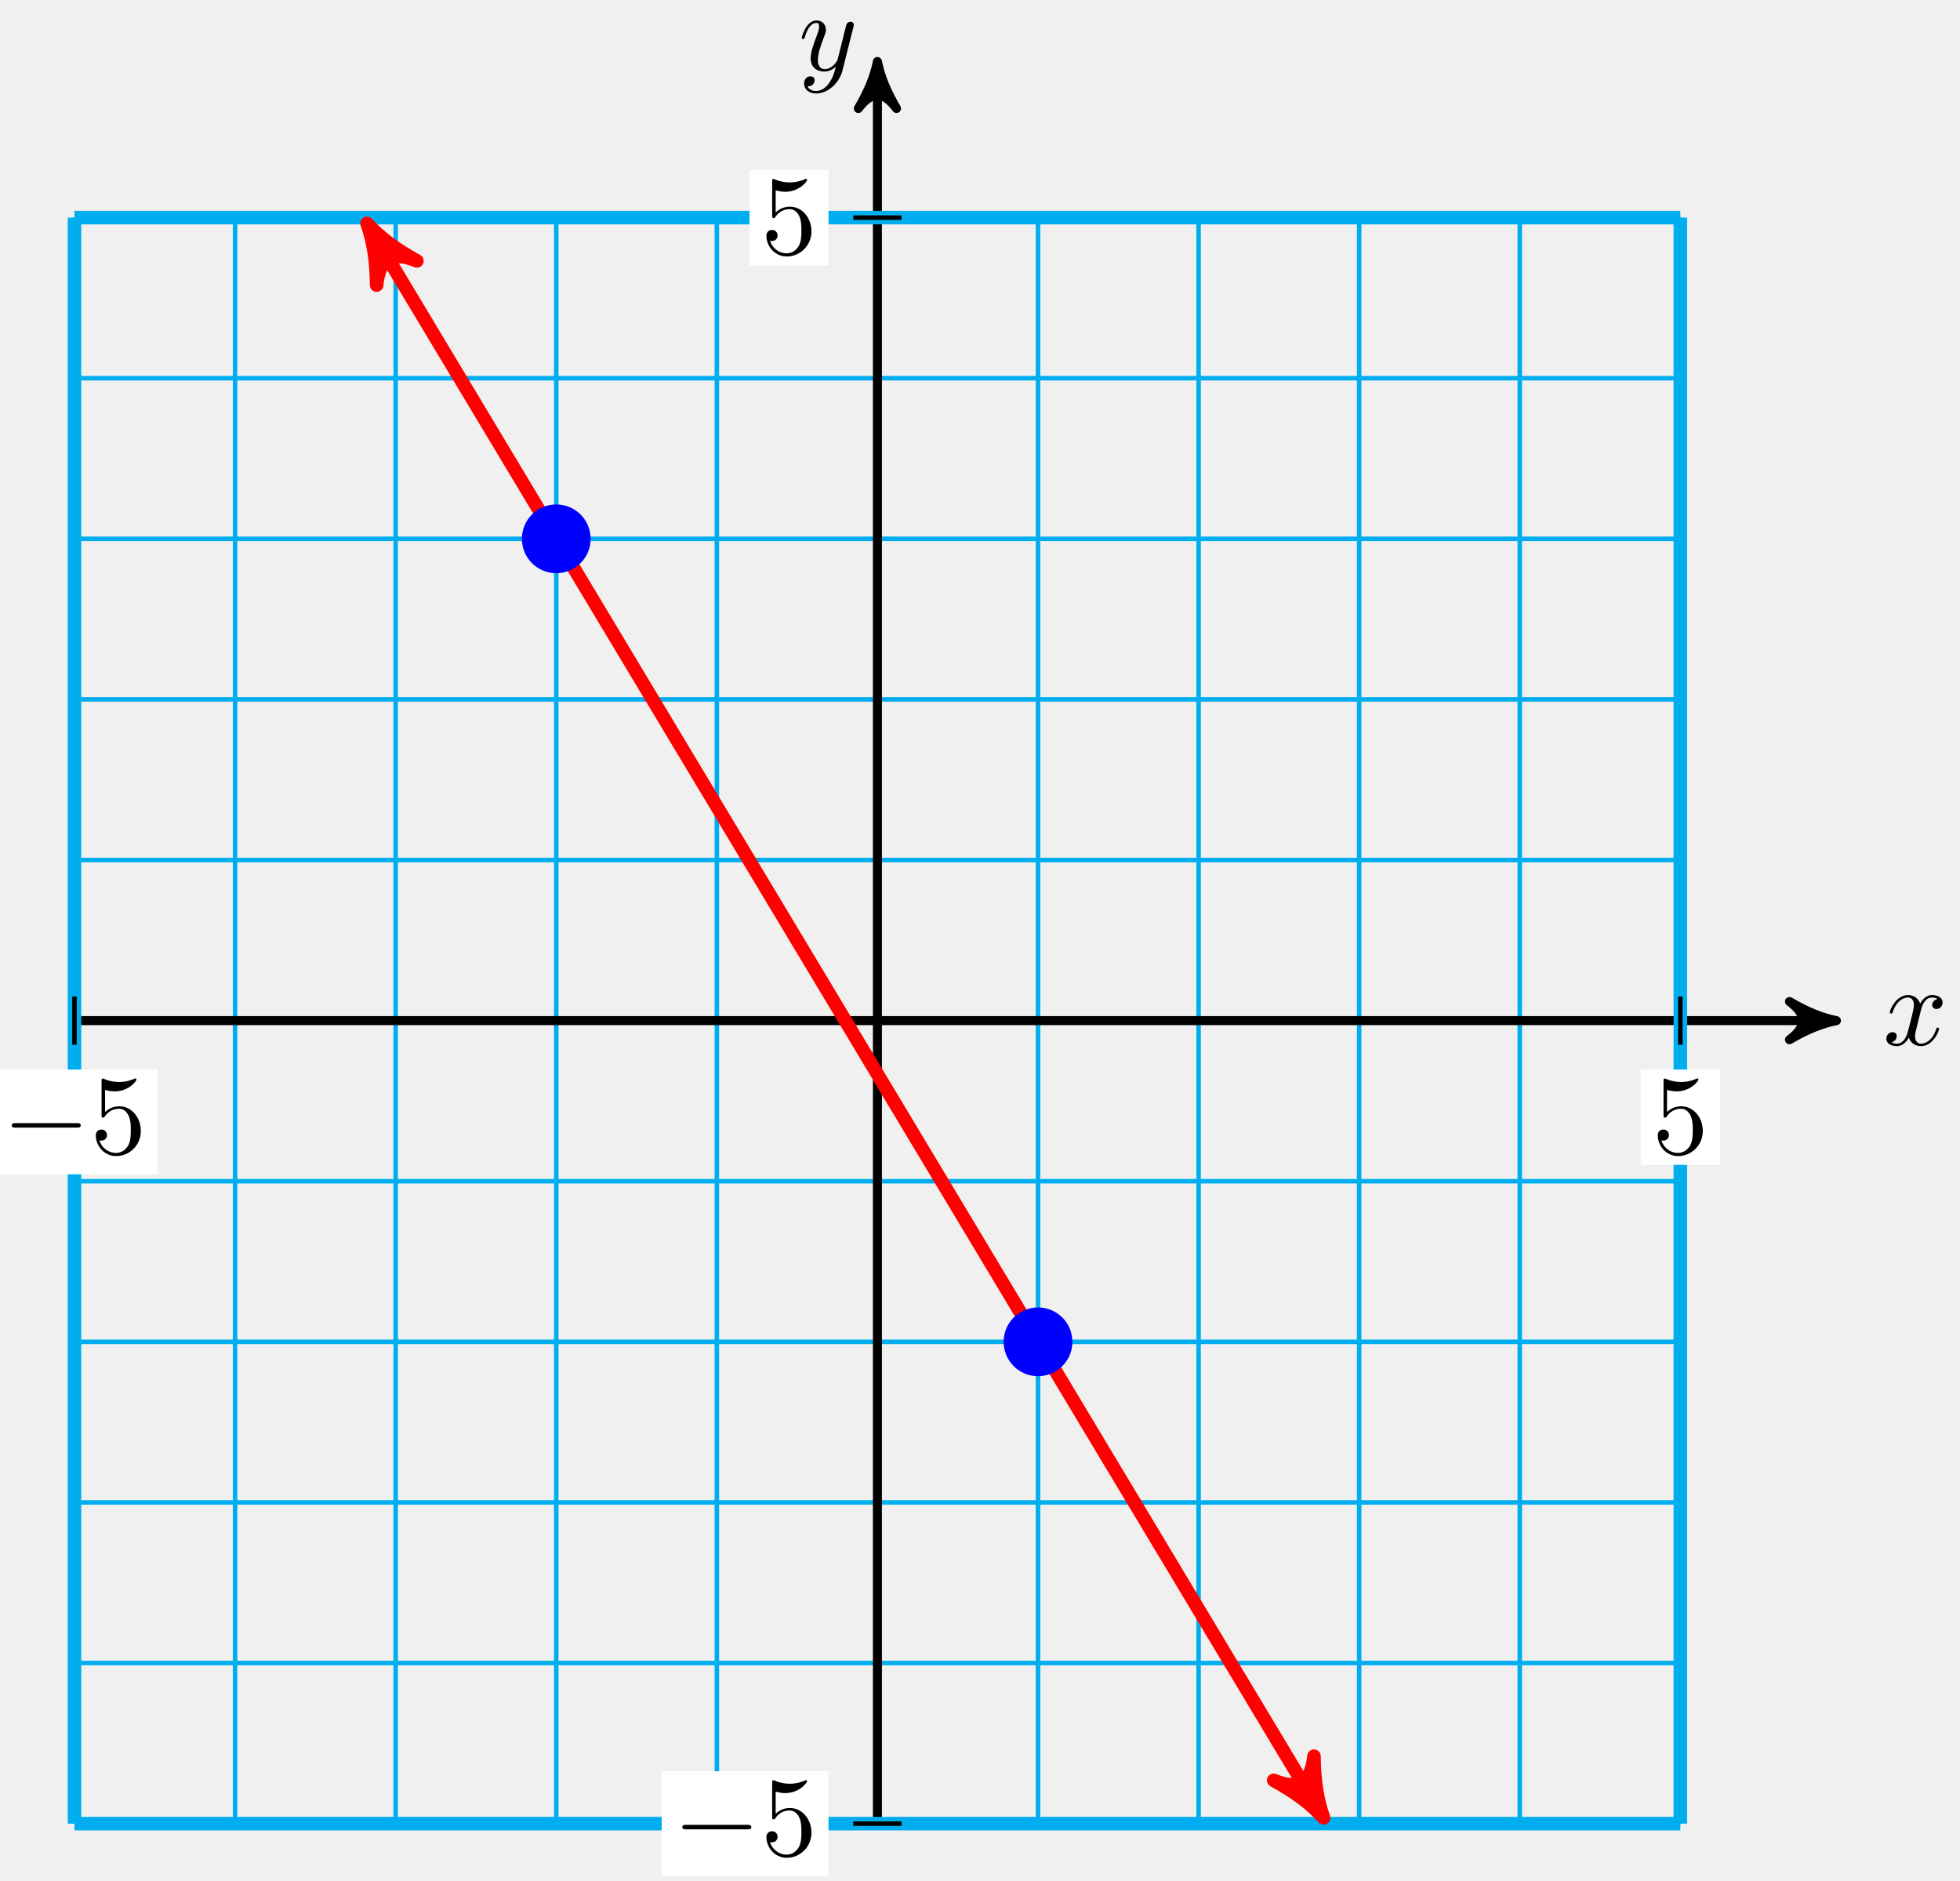
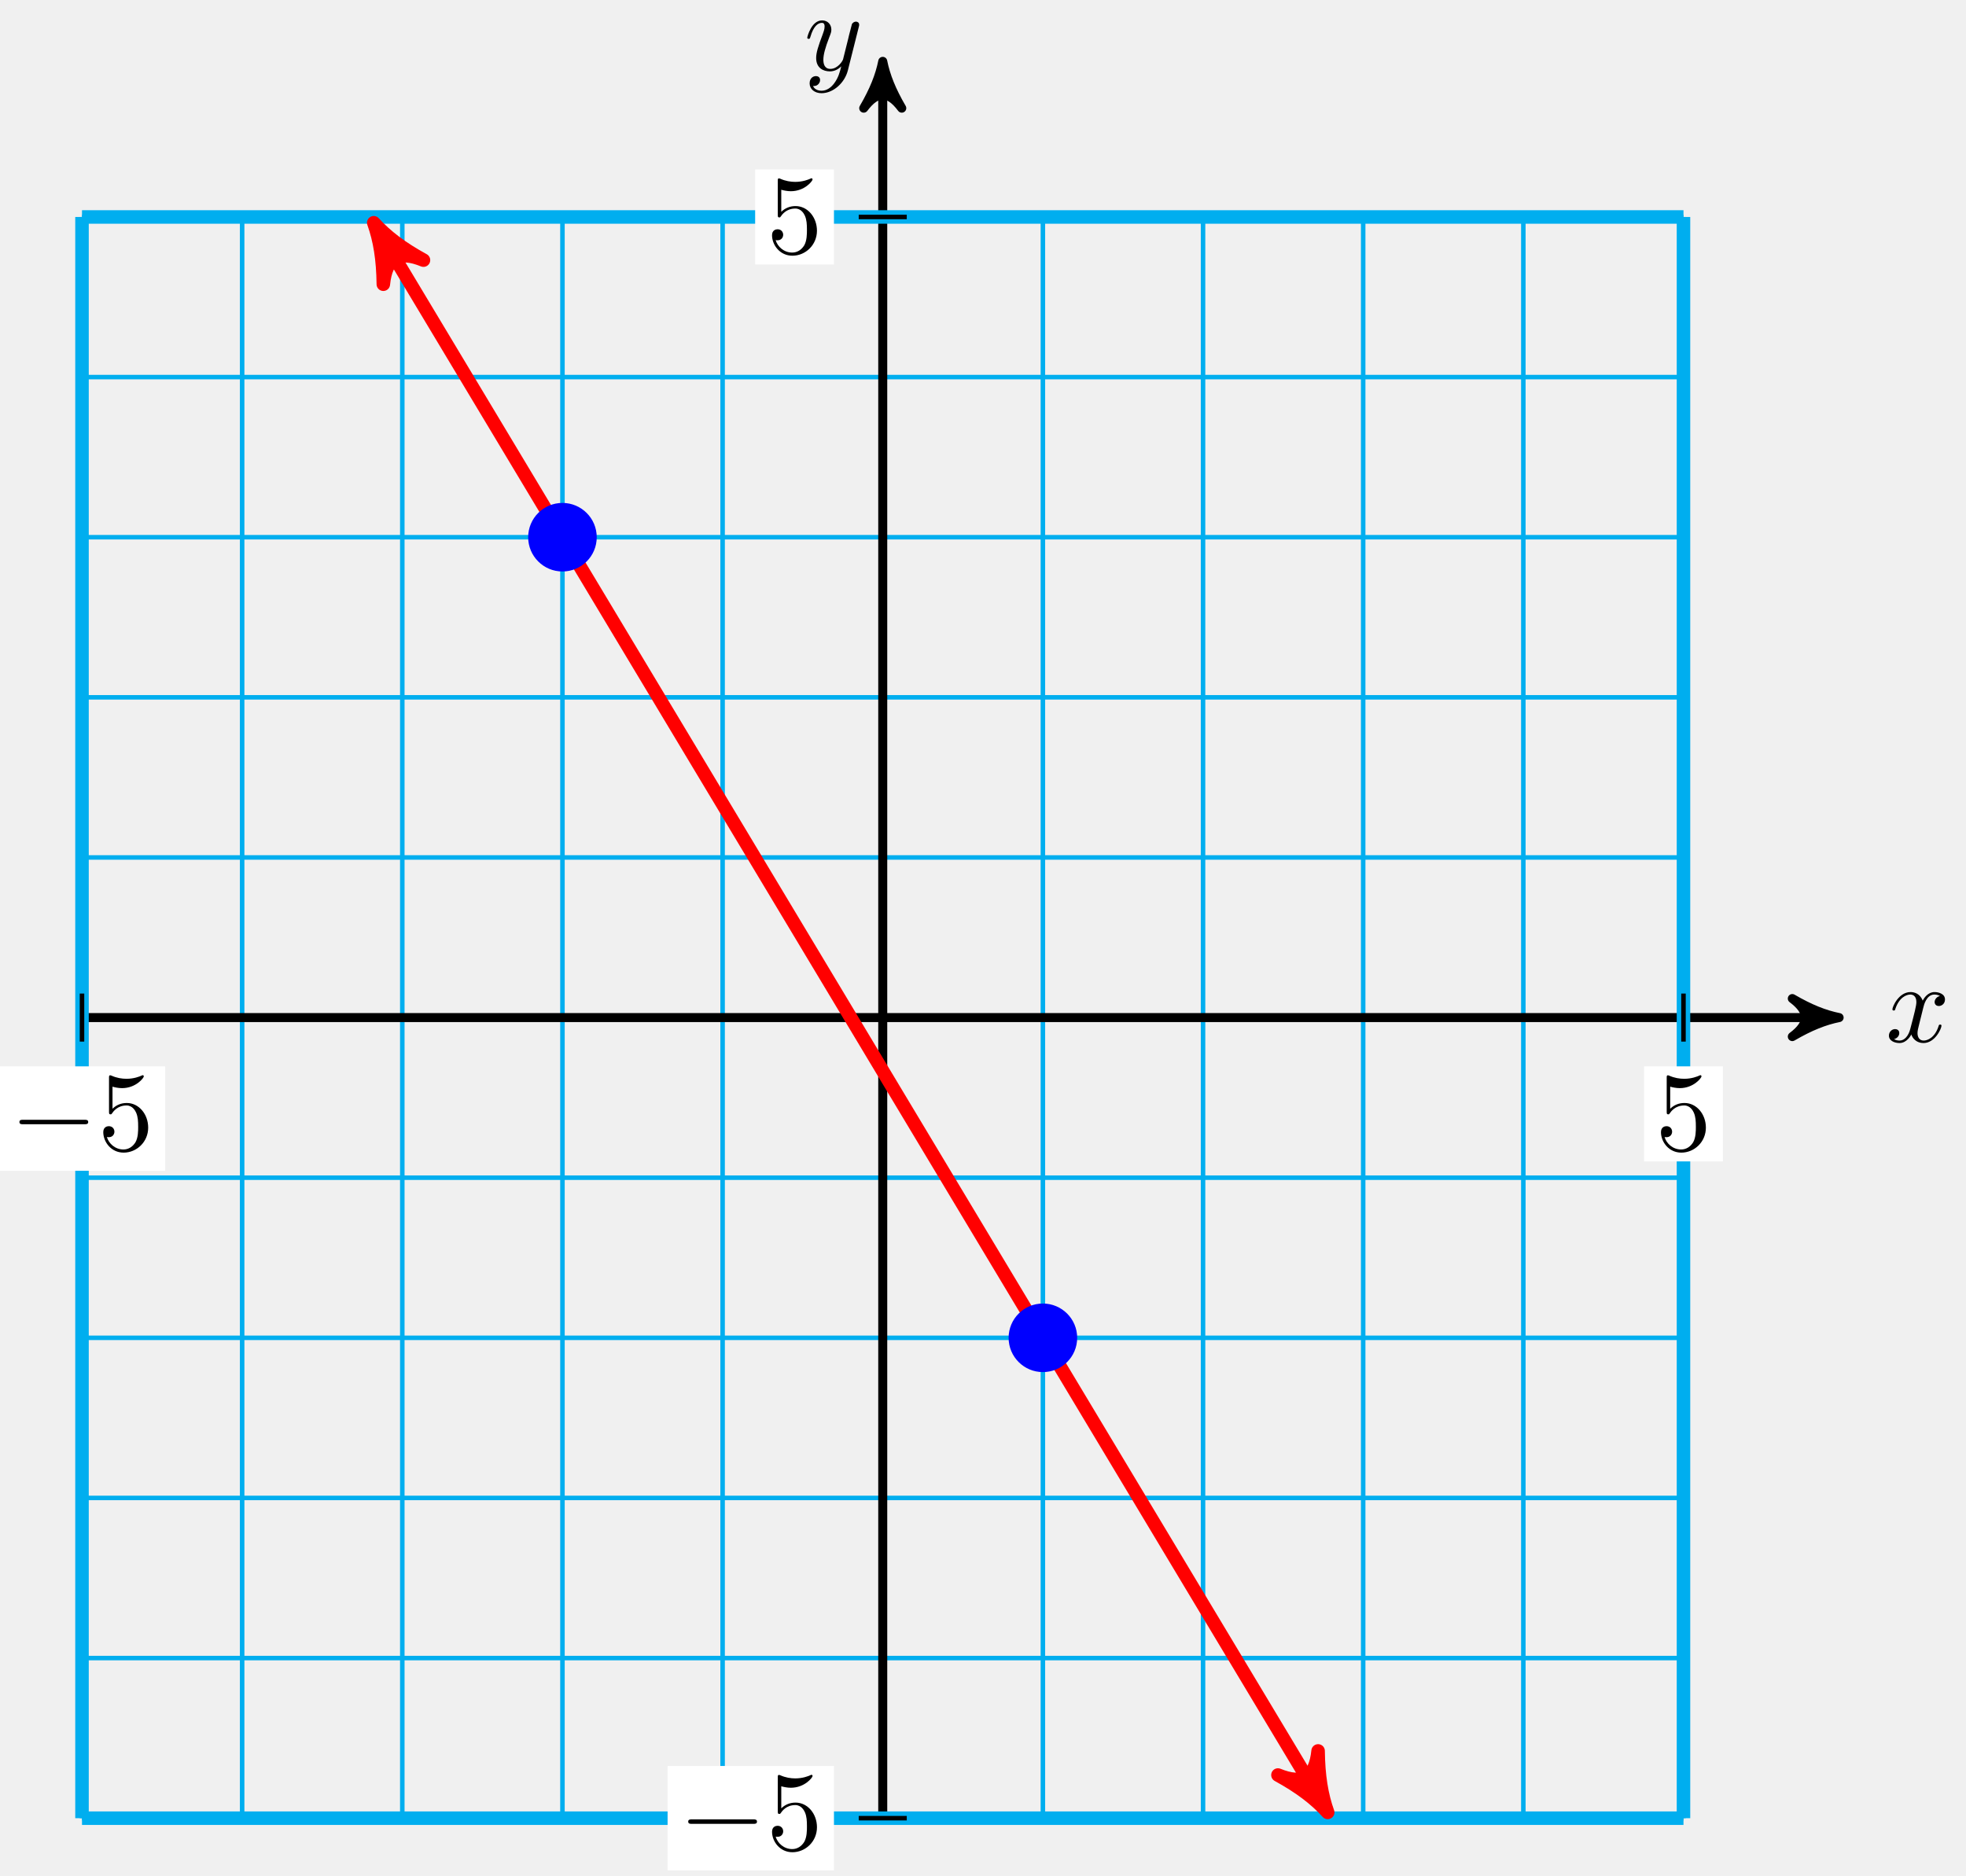
- <svg xmlns="http://www.w3.org/2000/svg" xmlns:xlink="http://www.w3.org/1999/xlink" version="1.1" width="173" height="166" viewBox="0 0 173 166">
+ <svg xmlns="http://www.w3.org/2000/svg" xmlns:xlink="http://www.w3.org/1999/xlink" version="1.1" width="174" height="166" viewBox="0 0 174 166">
  <defs>
    <path id="font_1_1" d="M.334 .302C.34 .328 .363 .42 .433 .42 .438 .42 .462 .42 .483 .407 .455 .402 .435 .377 .435 .353 .435 .337 .446 .318 .473 .318 .495 .318 .527 .336 .527 .376 .527 .428 .468 .442 .434 .442 .376 .442 .341 .389 .329 .366 .304 .432 .25 .442 .221 .442 .117 .442 .06 .313 .06 .288 .06 .278 .07 .278 .072 .278 .08 .278 .083 .28 .085 .289 .119 .395 .185 .42 .219 .42 .238 .42 .273 .411 .273 .353 .273 .322 .256 .255 .219 .115 .203 .053 .168 .011 .124 .011 .118 .011 .095 .011 .074 .024 .099 .029 .121 .05 .121 .078 .121 .105 .099 .113 .084 .113 .054 .113 .029 .087 .029 .055 .029 .009 .079-.011 .123-.011 .189-.011 .225 .059 .228 .065 .24 .028 .276-.011 .336-.011 .439-.011 .496 .118 .496 .143 .496 .153 .487 .153 .484 .153 .475 .153 .473 .149 .471 .142 .438 .035 .37 .011 .338 .011 .299 .011 .283 .043 .283 .077 .283 .099 .289 .121 .3 .165L.334 .302Z" />
    <path id="font_1_2" d="M.486 .381C.49 .395 .49 .397 .49 .404 .49 .422 .476 .431 .461 .431 .451 .431 .435 .425 .426 .41 .424 .405 .416 .374 .412 .356 .405 .33 .398 .303 .392 .276L.347 .096C.343 .081 .3 .011 .234 .011 .183 .011 .172 .055 .172 .092 .172 .138 .189 .2 .223 .288 .239 .329 .243 .34 .243 .36 .243 .405 .211 .442 .161 .442 .066 .442 .029 .297 .029 .288 .029 .278 .039 .278 .041 .278 .051 .278 .052 .28 .057 .296 .084 .39 .124 .42 .158 .42 .166 .42 .183 .42 .183 .388 .183 .363 .173 .337 .166 .318 .126 .212 .108 .155 .108 .108 .108 .019 .171-.011 .23-.011 .269-.011 .303 .006 .331 .034 .318-.018 .306-.067 .266-.12 .24-.154 .202-.183 .156-.183 .142-.183 .097-.18 .08-.141 .096-.141 .109-.141 .123-.129 .133-.12 .143-.107 .143-.088 .143-.057 .116-.053 .106-.053 .083-.053 .05-.069 .05-.118 .05-.168 .094-.205 .156-.205 .259-.205 .362-.114 .39-.001L.486 .381Z" />
    <path id="font_2_1" d="M.659 .23C.676 .23 .694 .23 .694 .25 .694 .27 .676 .27 .659 .27H.118C.101 .27 .083 .27 .083 .25 .083 .23 .101 .23 .118 .23H.659Z" />
    <path id="font_3_1" d="M.449 .2C.449 .319 .367 .419 .259 .419 .211 .419 .168 .403 .132 .368V.564C.152 .558 .185 .551 .217 .551 .34 .551 .41 .642 .41 .655 .41 .661 .407 .666 .4 .666 .399 .666 .397 .666 .392 .663 .372 .654 .323 .634 .256 .634 .216 .634 .17 .641 .123 .662 .115 .665 .113 .665 .111 .665 .101 .665 .101 .657 .101 .641V.344C.101 .326 .101 .318 .115 .318 .122 .318 .124 .321 .128 .327 .139 .343 .176 .397 .257 .397 .309 .397 .334 .351 .342 .333 .358 .296 .36 .257 .36 .207 .36 .172 .36 .112 .336 .07 .312 .031 .275 .006 .229 .006 .156 .006 .099 .058 .082 .117 .085 .116 .088 .115 .099 .115 .132 .115 .149 .14 .149 .164 .149 .188 .132 .213 .099 .213 .085 .213 .05 .206 .05 .16 .05 .074 .119-.022 .231-.022 .347-.022 .449 .073 .449 .2Z" />
  </defs>
-   <path transform="matrix(1.00005,0,0,-1.00005,77.44621,90.07685)" stroke-width=".399" stroke-linecap="butt" stroke-miterlimit="10" stroke-linejoin="miter" fill="none" stroke="#00aeef" d="M-70.867-70.867H70.867M-70.867-56.694H70.867M-70.867-42.52H70.867M-70.867-28.347H70.867M-70.867-14.173H70.867M-70.867 0H70.867M-70.867 14.173H70.867M-70.867 28.347H70.867M-70.867 42.52H70.867M-70.867 56.694H70.867M-70.867 70.862H70.867M-70.867-70.867V70.867M-56.694-70.867V70.867M-42.52-70.867V70.867M-28.347-70.867V70.867M-14.173-70.867V70.867M0-70.867V70.867M14.173-70.867V70.867M28.347-70.867V70.867M42.52-70.867V70.867M56.694-70.867V70.867M70.862-70.867V70.867M70.867 70.867" />
-   <path transform="matrix(1.00005,0,0,-1.00005,77.44621,90.07685)" stroke-width=".797" stroke-linecap="butt" stroke-miterlimit="10" stroke-linejoin="miter" fill="none" stroke="#000000" d="M-70.867 0H83.606" />
-   <path transform="matrix(1.00005,0,0,-1.00005,161.0562,90.07685)" d="M1.036 0C-.259 .259-1.554 .777-3.108 1.684-1.554 .518-1.554-.518-3.108-1.684-1.554-.777-.259-.259 1.036 0Z" />
-   <path transform="matrix(1.00005,0,0,-1.00005,161.0562,90.07685)" stroke-width=".797" stroke-linecap="butt" stroke-linejoin="round" fill="none" stroke="#000000" d="M1.036 0C-.259 .259-1.554 .777-3.108 1.684-1.554 .518-1.554-.518-3.108-1.684-1.554-.777-.259-.259 1.036 0Z" />
-   <use data-text="x" xlink:href="#font_1_1" transform="matrix(9.963098,0,0,-9.963098,166.2097,92.22196)" />
-   <path transform="matrix(1.00005,0,0,-1.00005,77.44621,90.07685)" stroke-width=".797" stroke-linecap="butt" stroke-miterlimit="10" stroke-linejoin="miter" fill="none" stroke="#000000" d="M0-70.867V83.606" />
-   <path transform="matrix(0,-1.00005,-1.00005,-0,77.44621,6.466881)" d="M1.036 0C-.259 .259-1.554 .777-3.108 1.684-1.554 .518-1.554-.518-3.108-1.684-1.554-.777-.259-.259 1.036 0Z" />
-   <path transform="matrix(0,-1.00005,-1.00005,-0,77.44621,6.466881)" stroke-width=".797" stroke-linecap="butt" stroke-linejoin="round" fill="none" stroke="#000000" d="M1.036 0C-.259 .259-1.554 .777-3.108 1.684-1.554 .518-1.554-.518-3.108-1.684-1.554-.777-.259-.259 1.036 0Z" />
-   <use data-text="y" xlink:href="#font_1_2" transform="matrix(9.963098,0,0,-9.963098,70.47687,6.208664)" />
-   <path transform="matrix(1.00005,0,0,-1.00005,77.44621,90.07685)" stroke-width="1.196" stroke-linecap="butt" stroke-miterlimit="10" stroke-linejoin="miter" fill="none" stroke="#00aeef" d="M-70.867-70.867V70.867" />
-   <path transform="matrix(1.00005,0,0,-1.00005,77.44621,90.07685)" stroke-width=".399" stroke-linecap="butt" stroke-miterlimit="10" stroke-linejoin="miter" fill="none" stroke="#000000" d="M-70.867 2.126V-2.126" />
-   <path transform="matrix(1.00005,0,0,-1.00005,77.44621,90.07685)" d="M-78.228-13.561H-63.506V-4.318H-78.228Z" fill="#ffffff" />
-   <use data-text="−" xlink:href="#font_2_1" transform="matrix(9.963098,0,0,-9.963098,.2103424,101.8124)" />
-   <use data-text="5" xlink:href="#font_3_1" transform="matrix(9.963098,0,0,-9.963098,7.95874,101.8124)" />
-   <path transform="matrix(1.00005,0,0,-1.00005,77.44621,90.07685)" stroke-width="1.196" stroke-linecap="butt" stroke-miterlimit="10" stroke-linejoin="miter" fill="none" stroke="#00aeef" d="M-70.867-70.867H70.867" />
-   <path transform="matrix(1.00005,0,0,-1.00005,77.44621,90.07685)" stroke-width=".399" stroke-linecap="butt" stroke-miterlimit="10" stroke-linejoin="miter" fill="none" stroke="#000000" d="M2.126-70.867H-2.126" />
-   <path transform="matrix(1.00005,0,0,-1.00005,77.44621,90.07685)" d="M-19.041-75.489H-4.318V-66.245H-19.041Z" fill="#ffffff" />
-   <use data-text="−" xlink:href="#font_2_1" transform="matrix(9.963098,0,0,-9.963098,59.40131,163.7425)" />
-   <use data-text="5" xlink:href="#font_3_1" transform="matrix(9.963098,0,0,-9.963098,67.14971,163.7425)" />
-   <path transform="matrix(1.00005,0,0,-1.00005,77.44621,90.07685)" stroke-width="1.196" stroke-linecap="butt" stroke-miterlimit="10" stroke-linejoin="miter" fill="none" stroke="#00aeef" d="M70.867-70.867V70.867" />
-   <path transform="matrix(1.00005,0,0,-1.00005,77.44621,90.07685)" stroke-width=".399" stroke-linecap="butt" stroke-miterlimit="10" stroke-linejoin="miter" fill="none" stroke="#000000" d="M70.867 2.126V-2.126" />
-   <path transform="matrix(1.00005,0,0,-1.00005,77.44621,90.07685)" d="M67.38-12.731H74.354V-4.318H67.38Z" fill="#ffffff" />
-   <use data-text="5" xlink:href="#font_3_1" transform="matrix(9.963098,0,0,-9.963098,145.8256,101.8124)" />
-   <path transform="matrix(1.00005,0,0,-1.00005,77.44621,90.07685)" stroke-width="1.196" stroke-linecap="butt" stroke-miterlimit="10" stroke-linejoin="miter" fill="none" stroke="#00aeef" d="M-70.867 70.867H70.867" />
-   <path transform="matrix(1.00005,0,0,-1.00005,77.44621,90.07685)" stroke-width=".399" stroke-linecap="butt" stroke-miterlimit="10" stroke-linejoin="miter" fill="none" stroke="#000000" d="M2.126 70.867H-2.126" />
-   <path transform="matrix(1.00005,0,0,-1.00005,77.44621,90.07685)" d="M-11.292 66.661H-4.318V75.073H-11.292Z" fill="#ffffff" />
-   <use data-text="5" xlink:href="#font_3_1" transform="matrix(9.963098,0,0,-9.963098,67.1497,22.41647)" />
-   <path transform="matrix(1.00005,0,0,-1.00005,77.44621,90.07685)" stroke-width="1.196" stroke-linecap="butt" stroke-miterlimit="10" stroke-linejoin="miter" fill="none" stroke="#ff0000" d="M-44.391 69.261 38.722-69.261" />
-   <path transform="matrix(-.5145057,-.8575129,-.8575129,.5145057,33.05276,20.81241)" d="M1.275 0C-.319 .319-1.913 .956-3.826 2.072-1.913 .638-1.913-.638-3.826-2.072-1.913-.956-.319-.319 1.275 0Z" fill="#ff0000" />
-   <path transform="matrix(-.5145057,-.8575129,-.8575129,.5145057,33.05276,20.81241)" stroke-width="1.196" stroke-linecap="butt" stroke-linejoin="round" fill="none" stroke="#ff0000" d="M1.275 0C-.319 .319-1.913 .956-3.826 2.072-1.913 .638-1.913-.638-3.826-2.072-1.913-.956-.319-.319 1.275 0Z" />
-   <path transform="matrix(.5145257,.8575129,.8575129,-.5145257,116.1699,159.3413)" d="M1.275 0C-.319 .319-1.913 .956-3.826 2.072-1.913 .638-1.913-.638-3.826-2.072-1.913-.956-.319-.319 1.275 0Z" fill="#ff0000" />
-   <path transform="matrix(.5145257,.8575129,.8575129,-.5145257,116.1699,159.3413)" stroke-width="1.196" stroke-linecap="butt" stroke-linejoin="round" fill="none" stroke="#ff0000" d="M1.275 0C-.319 .319-1.913 .956-3.826 2.072-1.913 .638-1.913-.638-3.826-2.072-1.913-.956-.319-.319 1.275 0Z" />
-   <path transform="matrix(1.00005,0,0,-1.00005,77.44621,90.07685)" d="M-25.512 42.52C-25.512 44.086-26.781 45.355-28.347 45.355-29.912 45.355-31.181 44.086-31.181 42.52-31.181 40.955-29.912 39.686-28.347 39.686-26.781 39.686-25.512 40.955-25.512 42.52ZM-28.347 42.52" fill="#0000ff" />
-   <path transform="matrix(1.00005,0,0,-1.00005,77.44621,90.07685)" stroke-width=".399" stroke-linecap="butt" stroke-miterlimit="10" stroke-linejoin="miter" fill="none" stroke="#0000ff" d="M-25.512 42.52C-25.512 44.086-26.781 45.355-28.347 45.355-29.912 45.355-31.181 44.086-31.181 42.52-31.181 40.955-29.912 39.686-28.347 39.686-26.781 39.686-25.512 40.955-25.512 42.52ZM-28.347 42.52" />
-   <path transform="matrix(1.00005,0,0,-1.00005,77.44621,90.07685)" d="M17.008-28.347C17.008-26.781 15.739-25.512 14.173-25.512 12.608-25.512 11.339-26.781 11.339-28.347 11.339-29.912 12.608-31.181 14.173-31.181 15.739-31.181 17.008-29.912 17.008-28.347ZM14.173-28.347" fill="#0000ff" />
-   <path transform="matrix(1.00005,0,0,-1.00005,77.44621,90.07685)" stroke-width=".399" stroke-linecap="butt" stroke-miterlimit="10" stroke-linejoin="miter" fill="none" stroke="#0000ff" d="M17.008-28.347C17.008-26.781 15.739-25.512 14.173-25.512 12.608-25.512 11.339-26.781 11.339-28.347 11.339-29.912 12.608-31.181 14.173-31.181 15.739-31.181 17.008-29.912 17.008-28.347ZM14.173-28.347" />
+   <path transform="matrix(1.00003,0,0,-1.00005,78.12683,90.07685)" stroke-width=".399" stroke-linecap="butt" stroke-miterlimit="10" stroke-linejoin="miter" fill="none" stroke="#00aeef" d="M-70.867-70.867H70.867M-70.867-56.694H70.867M-70.867-42.52H70.867M-70.867-28.347H70.867M-70.867-14.173H70.867M-70.867 0H70.867M-70.867 14.173H70.867M-70.867 28.347H70.867M-70.867 42.52H70.867M-70.867 56.694H70.867M-70.867 70.862H70.867M-70.867-70.867V70.867M-56.694-70.867V70.867M-42.52-70.867V70.867M-28.347-70.867V70.867M-14.173-70.867V70.867M0-70.867V70.867M14.173-70.867V70.867M28.347-70.867V70.867M42.52-70.867V70.867M56.694-70.867V70.867M70.862-70.867V70.867M70.867 70.867" />
+   <path transform="matrix(1.00003,0,0,-1.00005,78.12683,90.07685)" stroke-width=".797" stroke-linecap="butt" stroke-miterlimit="10" stroke-linejoin="miter" fill="none" stroke="#000000" d="M-70.867 0H83.606" />
+   <path transform="matrix(1.00003,0,0,-1.00005,161.7351,90.07685)" d="M1.036 0C-.259 .259-1.554 .777-3.108 1.684-1.554 .518-1.554-.518-3.108-1.684-1.554-.777-.259-.259 1.036 0Z" />
+   <path transform="matrix(1.00003,0,0,-1.00005,161.7351,90.07685)" stroke-width=".797" stroke-linecap="butt" stroke-linejoin="round" fill="none" stroke="#000000" d="M1.036 0C-.259 .259-1.554 .777-3.108 1.684-1.554 .518-1.554-.518-3.108-1.684-1.554-.777-.259-.259 1.036 0Z" />
+   <use data-text="x" xlink:href="#font_1_1" transform="matrix(9.962899,0,0,-9.963098,166.8885,92.22196)" />
+   <path transform="matrix(1.00003,0,0,-1.00005,78.12683,90.07685)" stroke-width=".797" stroke-linecap="butt" stroke-miterlimit="10" stroke-linejoin="miter" fill="none" stroke="#000000" d="M0-70.867V83.606" />
+   <path transform="matrix(0,-1.00005,-1.00003,-0,78.12683,6.466881)" d="M1.036 0C-.259 .259-1.554 .777-3.108 1.684-1.554 .518-1.554-.518-3.108-1.684-1.554-.777-.259-.259 1.036 0Z" />
+   <path transform="matrix(0,-1.00005,-1.00003,-0,78.12683,6.466881)" stroke-width=".797" stroke-linecap="butt" stroke-linejoin="round" fill="none" stroke="#000000" d="M1.036 0C-.259 .259-1.554 .777-3.108 1.684-1.554 .518-1.554-.518-3.108-1.684-1.554-.777-.259-.259 1.036 0Z" />
+   <use data-text="y" xlink:href="#font_1_2" transform="matrix(9.962899,0,0,-9.963098,71.15762,6.208664)" />
+   <path transform="matrix(1.00003,0,0,-1.00005,78.12683,90.07685)" stroke-width="1.196" stroke-linecap="butt" stroke-miterlimit="10" stroke-linejoin="miter" fill="none" stroke="#00aeef" d="M-70.867-70.867V70.867" />
+   <path transform="matrix(1.00003,0,0,-1.00005,78.12683,90.07685)" stroke-width=".399" stroke-linecap="butt" stroke-miterlimit="10" stroke-linejoin="miter" fill="none" stroke="#000000" d="M-70.867 2.126V-2.126" />
+   <path transform="matrix(1.00003,0,0,-1.00005,78.12683,90.07685)" d="M-78.228-13.561H-63.506V-4.318H-78.228Z" fill="#ffffff" />
+   <use data-text="−" xlink:href="#font_2_1" transform="matrix(9.962899,0,0,-9.963098,.8925019,101.8124)" />
+   <use data-text="5" xlink:href="#font_3_1" transform="matrix(9.962899,0,0,-9.963098,8.641724,101.8124)" />
+   <path transform="matrix(1.00003,0,0,-1.00005,78.12683,90.07685)" stroke-width="1.196" stroke-linecap="butt" stroke-miterlimit="10" stroke-linejoin="miter" fill="none" stroke="#00aeef" d="M-70.867-70.867H70.867" />
+   <path transform="matrix(1.00003,0,0,-1.00005,78.12683,90.07685)" stroke-width=".399" stroke-linecap="butt" stroke-miterlimit="10" stroke-linejoin="miter" fill="none" stroke="#000000" d="M2.126-70.867H-2.126" />
+   <path transform="matrix(1.00003,0,0,-1.00005,78.12683,90.07685)" d="M-19.041-75.489H-4.318V-66.245H-19.041Z" fill="#ffffff" />
+   <use data-text="−" xlink:href="#font_2_1" transform="matrix(9.962899,0,0,-9.963098,60.08229,163.7425)" />
+   <use data-text="5" xlink:href="#font_3_1" transform="matrix(9.962899,0,0,-9.963098,67.83151,163.7425)" />
+   <path transform="matrix(1.00003,0,0,-1.00005,78.12683,90.07685)" stroke-width="1.196" stroke-linecap="butt" stroke-miterlimit="10" stroke-linejoin="miter" fill="none" stroke="#00aeef" d="M70.867-70.867V70.867" />
+   <path transform="matrix(1.00003,0,0,-1.00005,78.12683,90.07685)" stroke-width=".399" stroke-linecap="butt" stroke-miterlimit="10" stroke-linejoin="miter" fill="none" stroke="#000000" d="M70.867 2.126V-2.126" />
+   <path transform="matrix(1.00003,0,0,-1.00005,78.12683,90.07685)" d="M67.38-12.731H74.354V-4.318H67.38Z" fill="#ffffff" />
+   <use data-text="5" xlink:href="#font_3_1" transform="matrix(9.962899,0,0,-9.963098,146.5049,101.8124)" />
+   <path transform="matrix(1.00003,0,0,-1.00005,78.12683,90.07685)" stroke-width="1.196" stroke-linecap="butt" stroke-miterlimit="10" stroke-linejoin="miter" fill="none" stroke="#00aeef" d="M-70.867 70.867H70.867" />
+   <path transform="matrix(1.00003,0,0,-1.00005,78.12683,90.07685)" stroke-width=".399" stroke-linecap="butt" stroke-miterlimit="10" stroke-linejoin="miter" fill="none" stroke="#000000" d="M2.126 70.867H-2.126" />
+   <path transform="matrix(1.00003,0,0,-1.00005,78.12683,90.07685)" d="M-11.292 66.661H-4.318V75.073H-11.292Z" fill="#ffffff" />
+   <use data-text="5" xlink:href="#font_3_1" transform="matrix(9.962899,0,0,-9.963098,67.83052,22.41647)" />
+   <path transform="matrix(1.00003,0,0,-1.00005,78.12683,90.07685)" stroke-width="1.196" stroke-linecap="butt" stroke-miterlimit="10" stroke-linejoin="miter" fill="none" stroke="#ff0000" d="M-44.391 69.261 38.722-69.261" />
+   <path transform="matrix(-.5144955,-.8575129,-.8574957,.5145057,33.73426,20.81241)" d="M1.275 0C-.319 .319-1.913 .956-3.826 2.072-1.913 .638-1.913-.638-3.826-2.072-1.913-.956-.319-.319 1.275 0Z" fill="#ff0000" />
+   <path transform="matrix(-.5144955,-.8575129,-.8574957,.5145057,33.73426,20.81241)" stroke-width="1.196" stroke-linecap="butt" stroke-linejoin="round" fill="none" stroke="#ff0000" d="M1.275 0C-.319 .319-1.913 .956-3.826 2.072-1.913 .638-1.913-.638-3.826-2.072-1.913-.956-.319-.319 1.275 0Z" />
+   <path transform="matrix(.5145155,.8575129,.8574957,-.5145257,116.8497,159.3413)" d="M1.275 0C-.319 .319-1.913 .956-3.826 2.072-1.913 .638-1.913-.638-3.826-2.072-1.913-.956-.319-.319 1.275 0Z" fill="#ff0000" />
+   <path transform="matrix(.5145155,.8575129,.8574957,-.5145257,116.8497,159.3413)" stroke-width="1.196" stroke-linecap="butt" stroke-linejoin="round" fill="none" stroke="#ff0000" d="M1.275 0C-.319 .319-1.913 .956-3.826 2.072-1.913 .638-1.913-.638-3.826-2.072-1.913-.956-.319-.319 1.275 0Z" />
+   <path transform="matrix(1.00003,0,0,-1.00005,78.12683,90.07685)" d="M-25.512 42.52C-25.512 44.086-26.781 45.355-28.347 45.355-29.912 45.355-31.181 44.086-31.181 42.52-31.181 40.955-29.912 39.686-28.347 39.686-26.781 39.686-25.512 40.955-25.512 42.52ZM-28.347 42.52" fill="#0000ff" />
+   <path transform="matrix(1.00003,0,0,-1.00005,78.12683,90.07685)" stroke-width=".399" stroke-linecap="butt" stroke-miterlimit="10" stroke-linejoin="miter" fill="none" stroke="#0000ff" d="M-25.512 42.52C-25.512 44.086-26.781 45.355-28.347 45.355-29.912 45.355-31.181 44.086-31.181 42.52-31.181 40.955-29.912 39.686-28.347 39.686-26.781 39.686-25.512 40.955-25.512 42.52ZM-28.347 42.52" />
+   <path transform="matrix(1.00003,0,0,-1.00005,78.12683,90.07685)" d="M17.008-28.347C17.008-26.781 15.739-25.512 14.173-25.512 12.608-25.512 11.339-26.781 11.339-28.347 11.339-29.912 12.608-31.181 14.173-31.181 15.739-31.181 17.008-29.912 17.008-28.347ZM14.173-28.347" fill="#0000ff" />
+   <path transform="matrix(1.00003,0,0,-1.00005,78.12683,90.07685)" stroke-width=".399" stroke-linecap="butt" stroke-miterlimit="10" stroke-linejoin="miter" fill="none" stroke="#0000ff" d="M17.008-28.347C17.008-26.781 15.739-25.512 14.173-25.512 12.608-25.512 11.339-26.781 11.339-28.347 11.339-29.912 12.608-31.181 14.173-31.181 15.739-31.181 17.008-29.912 17.008-28.347ZM14.173-28.347" />
</svg>
